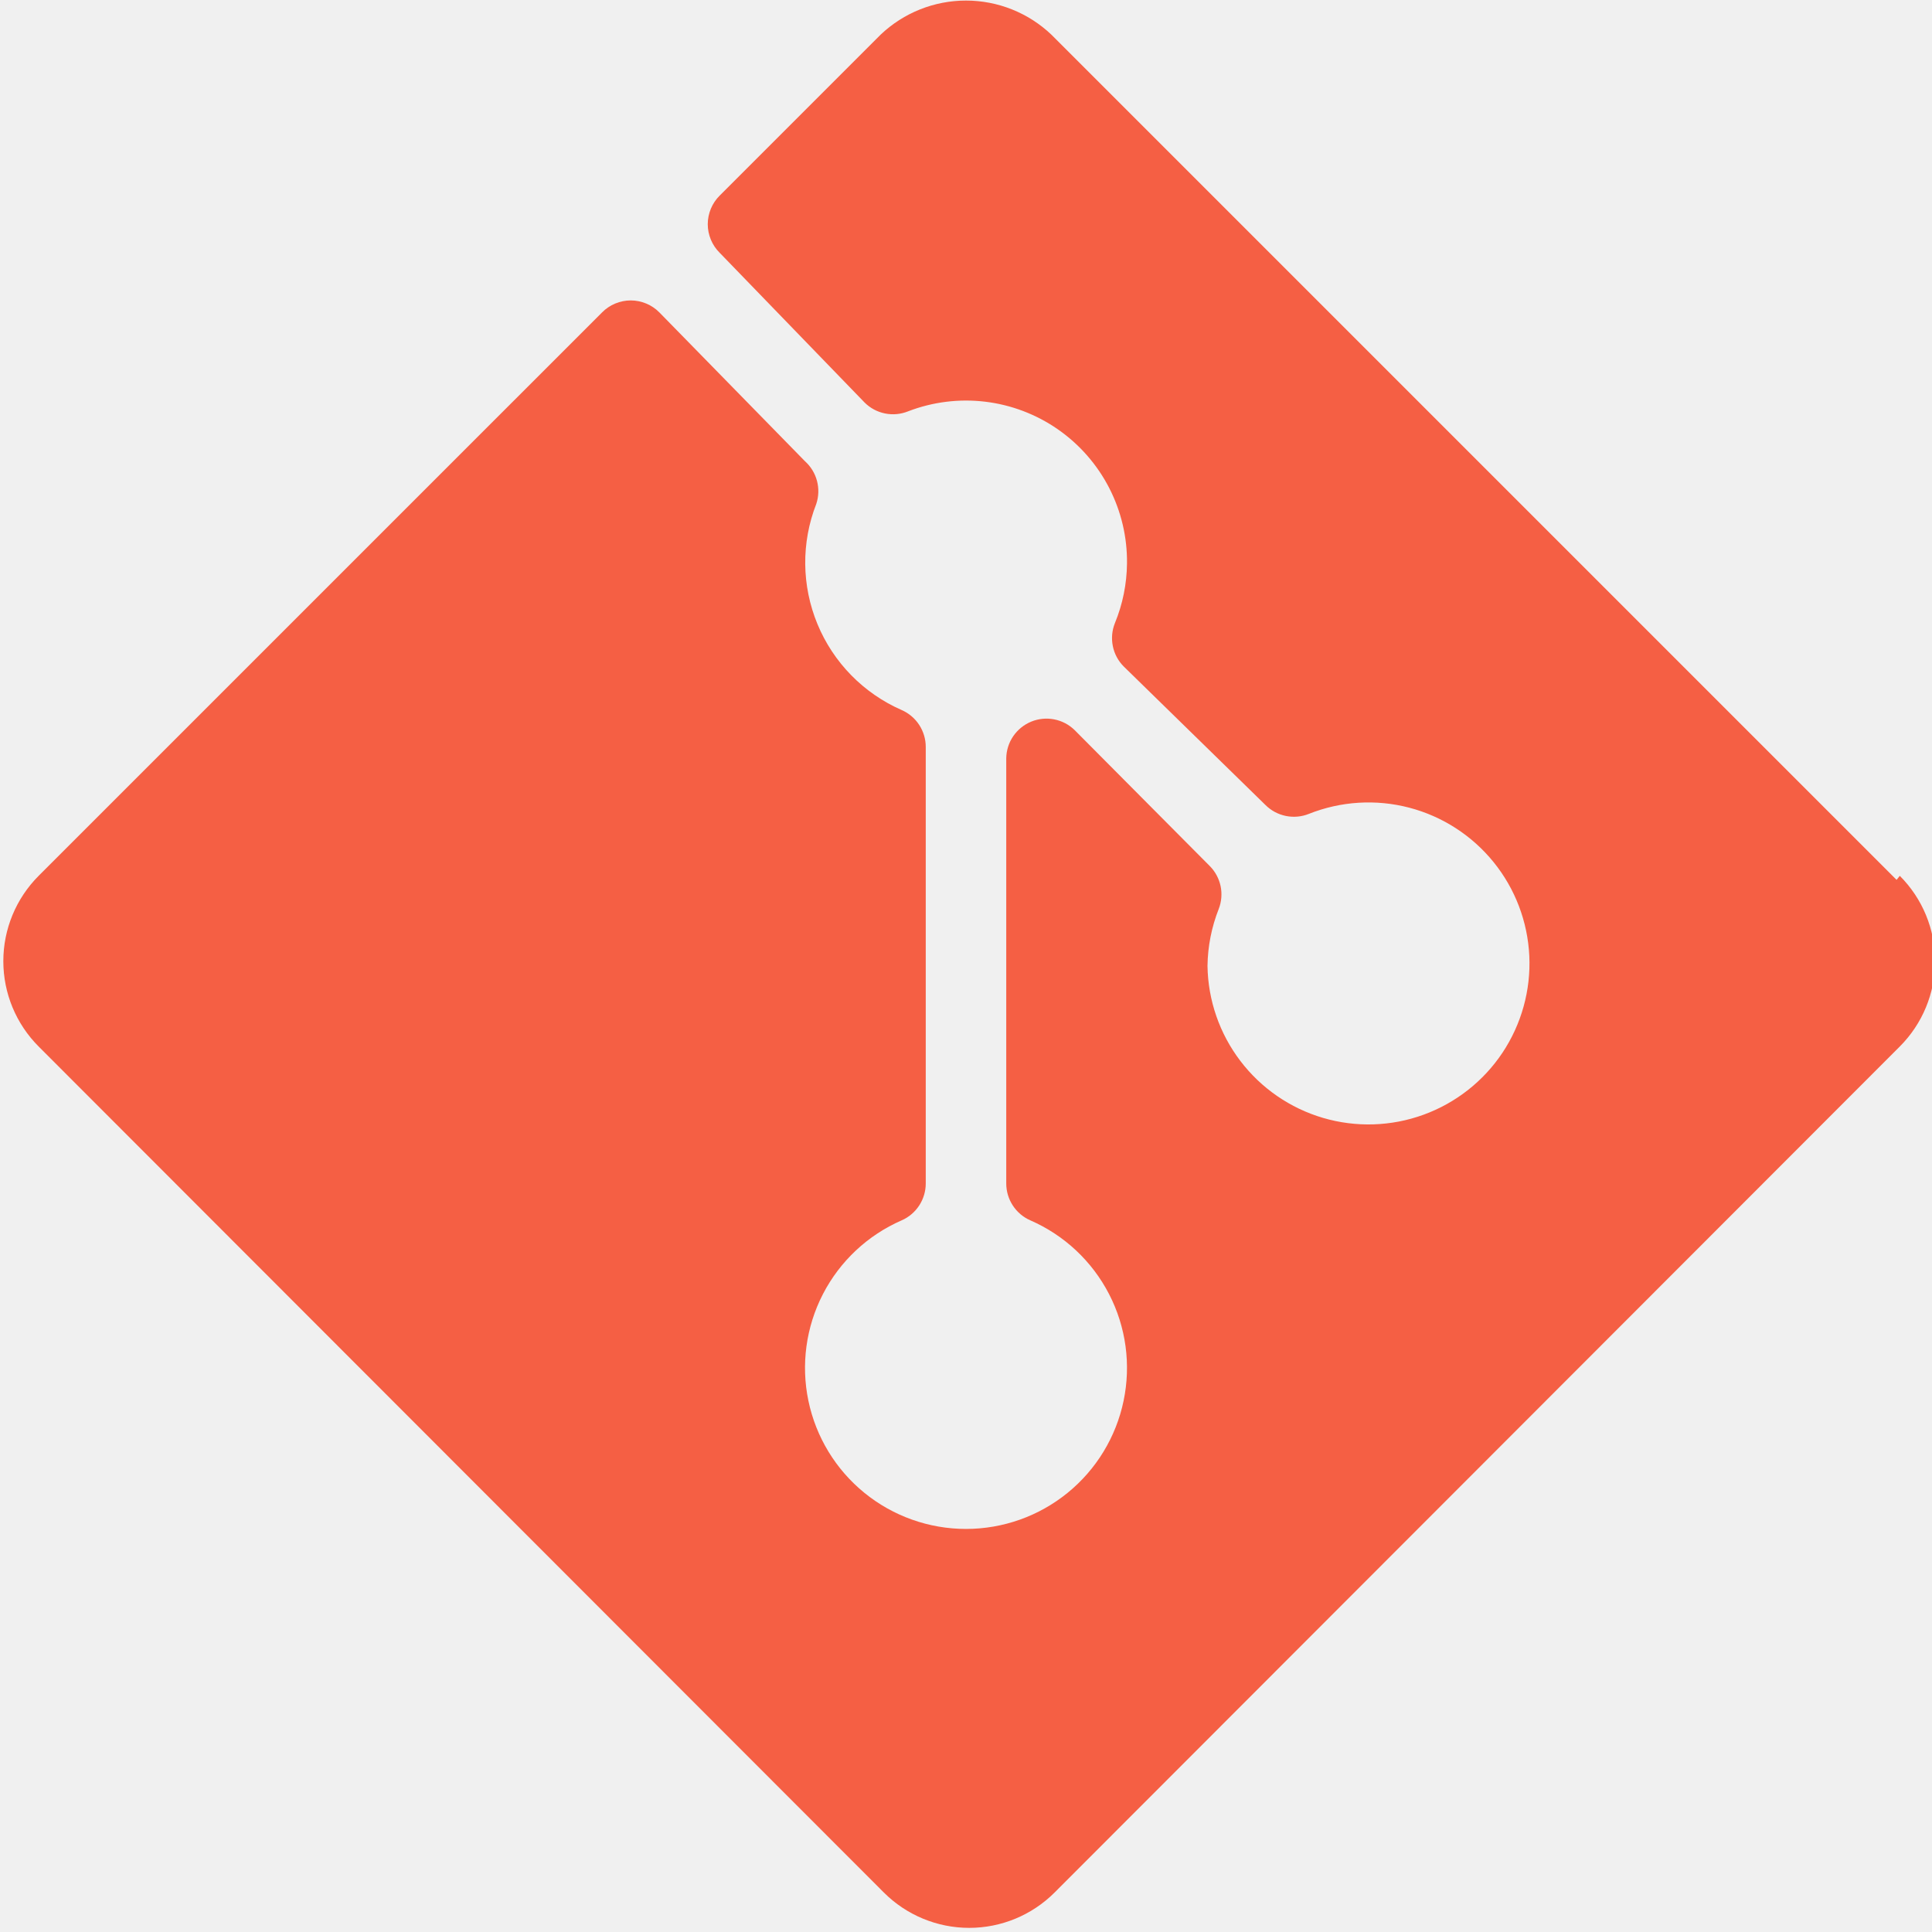
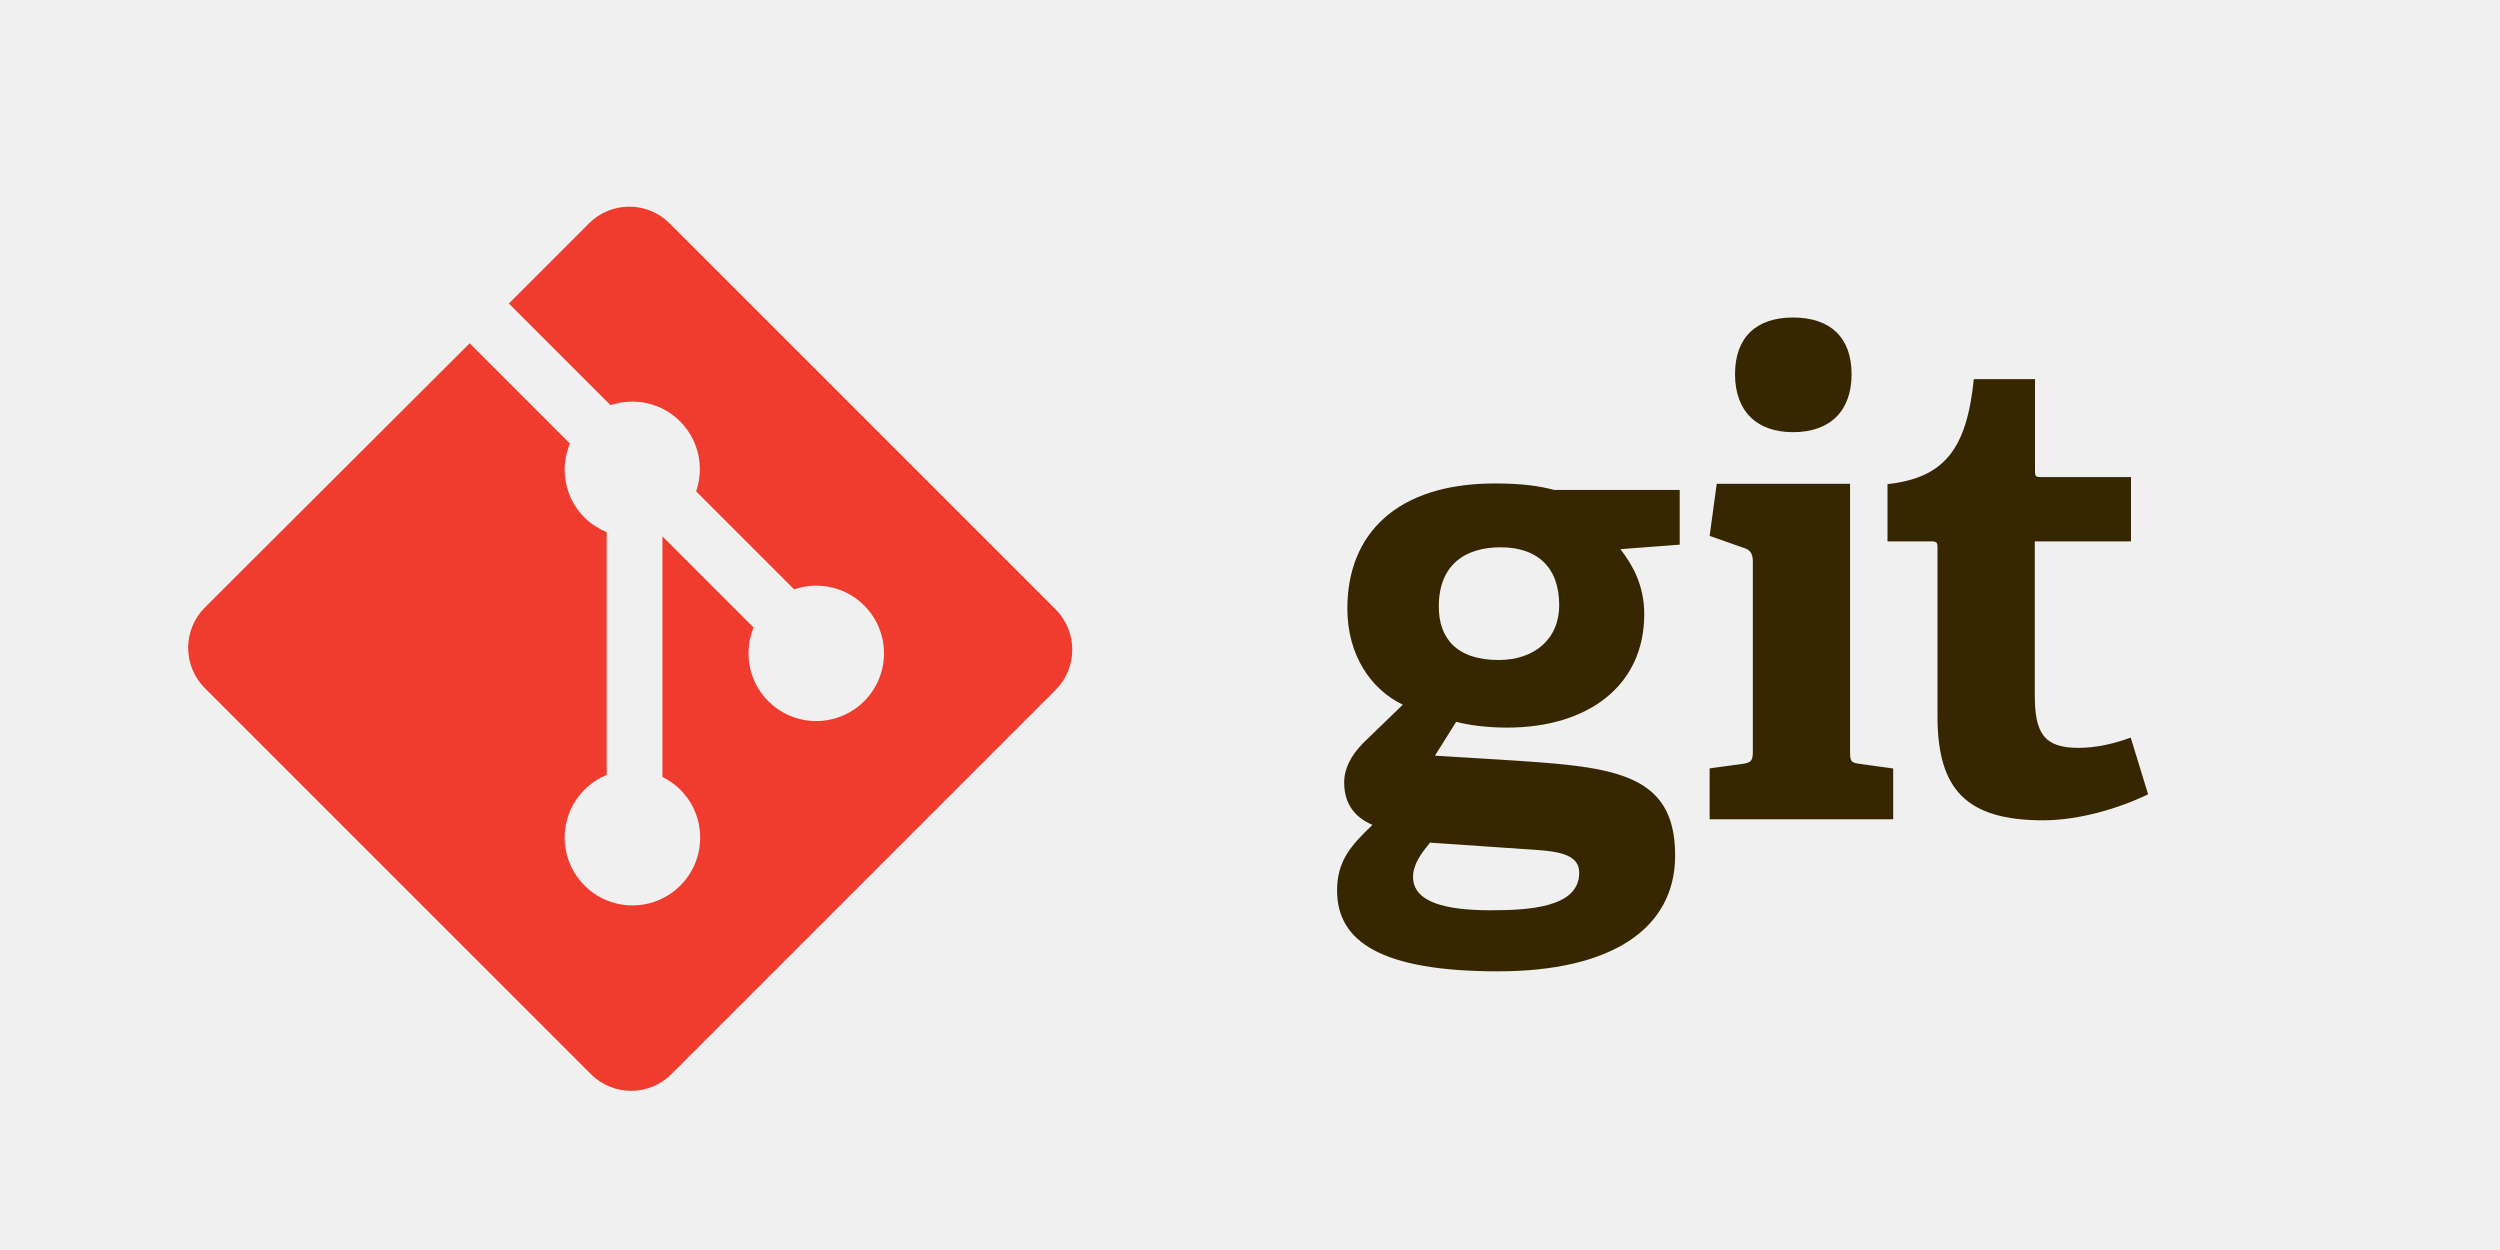
- <svg xmlns="http://www.w3.org/2000/svg" width="72" height="72" viewBox="0 0 72 72" fill="none">
-   <g clip-path="url(#clip0)">
-     <path d="M70.68 32.79L39.18 1.29C38.322 0.475 37.183 0.021 36 0.021C34.817 0.021 33.678 0.475 32.82 1.29L26.82 7.29C26.679 7.429 26.568 7.595 26.492 7.778C26.416 7.961 26.376 8.157 26.376 8.355C26.376 8.553 26.416 8.749 26.492 8.932C26.568 9.115 26.679 9.281 26.82 9.42L32.22 15C32.428 15.208 32.692 15.35 32.98 15.408C33.268 15.467 33.567 15.44 33.84 15.33C34.755 14.977 35.742 14.854 36.715 14.97C37.689 15.087 38.619 15.441 39.424 16C40.229 16.56 40.885 17.308 41.334 18.18C41.783 19.051 42.012 20.02 42 21C41.992 21.762 41.84 22.515 41.55 23.22C41.44 23.493 41.413 23.792 41.472 24.08C41.53 24.368 41.672 24.632 41.88 24.84L47.16 30C47.368 30.208 47.632 30.35 47.92 30.408C48.208 30.467 48.507 30.44 48.78 30.33C49.969 29.857 51.278 29.776 52.516 30.099C53.754 30.423 54.856 31.134 55.661 32.128C56.467 33.122 56.933 34.348 56.993 35.626C57.052 36.904 56.701 38.168 55.992 39.233C55.282 40.297 54.25 41.107 53.047 41.544C51.845 41.981 50.534 42.022 49.306 41.661C48.079 41.3 46.999 40.556 46.224 39.537C45.449 38.519 45.02 37.279 45 36C45.009 35.27 45.152 34.549 45.42 33.87C45.523 33.601 45.547 33.308 45.489 33.026C45.43 32.745 45.292 32.485 45.09 32.28L40.05 27.21C39.84 27.004 39.575 26.865 39.287 26.809C38.999 26.753 38.7 26.782 38.429 26.894C38.157 27.006 37.925 27.195 37.759 27.438C37.594 27.68 37.504 27.966 37.5 28.26V44.1C37.499 44.393 37.584 44.679 37.744 44.925C37.904 45.17 38.132 45.363 38.4 45.48C39.663 46.031 40.698 47.001 41.331 48.226C41.964 49.45 42.155 50.856 41.873 52.205C41.592 53.554 40.854 54.766 39.785 55.635C38.715 56.505 37.378 56.979 36 56.979C34.622 56.979 33.285 56.505 32.215 55.635C31.146 54.766 30.408 53.554 30.127 52.205C29.845 50.856 30.037 49.45 30.669 48.226C31.302 47.001 32.337 46.031 33.6 45.48C33.868 45.363 34.096 45.17 34.256 44.925C34.416 44.679 34.501 44.393 34.5 44.1V27.84C34.501 27.547 34.416 27.261 34.256 27.015C34.096 26.77 33.868 26.577 33.6 26.46C32.181 25.838 31.057 24.691 30.465 23.26C29.872 21.828 29.856 20.223 30.42 18.78C30.512 18.503 30.522 18.205 30.447 17.922C30.373 17.64 30.217 17.385 30 17.19L24.57 11.64C24.431 11.499 24.265 11.388 24.082 11.312C23.899 11.236 23.703 11.196 23.505 11.196C23.307 11.196 23.111 11.236 22.928 11.312C22.745 11.388 22.579 11.499 22.44 11.64L1.44 32.64C0.597 33.484 0.124 34.627 0.124 35.82C0.124 37.013 0.597 38.156 1.44 39L32.94 70.53C33.784 71.373 34.928 71.846 36.12 71.846C37.312 71.846 38.456 71.373 39.3 70.53L70.8 39C71.643 38.156 72.116 37.013 72.116 35.82C72.116 34.627 71.643 33.484 70.8 32.64L70.68 32.79Z" fill="#F55F44" />
-   </g>
-   <defs>
-     <clipPath id="clip0">
-       <rect width="72" height="72" fill="white" />
-     </clipPath>
-   </defs>
+ <svg xmlns="http://www.w3.org/2000/svg" width="120" height="60">
+   <path d="M72.03 26.27c-1.7 0-2.968.835-2.968 2.845 0 1.5.835 2.565 2.875 2.565 1.73 0 2.905-1.02 2.905-2.628 0-1.825-1.05-2.782-2.812-2.782zm-3.4 14.19c-.403.494-.804 1.02-.804 1.625 0 1.235 1.575 1.608 3.74 1.608 1.793 0 4.235-.125 4.235-1.793 0-.99-1.175-1.052-2.66-1.145l-4.5-.308zm9.15-14.098c.555.713 1.144 1.7 1.144 3.123 0 3.43-2.7 5.44-6.584 5.44-1 0-1.875-.125-2.443-.278l-1.02 1.625 3.03.185c5.35.34 8.5.496 8.5 4.605 0 3.556-3.12 5.562-8.5 5.562-5.595 0-7.727-1.422-7.727-3.875 0-1.39.62-2.133 1.7-3.154-1.02-.43-1.36-1.204-1.36-2.038 0-.68.34-1.3.897-1.875l1.916-1.855c-1.515-.74-2.66-2.35-2.66-4.625 0-3.555 2.35-5.996 7.08-5.996 1.33 0 2.134.123 2.845.31h6.028v2.627l-2.845.216m8.282-5.615c-1.75 0-2.782-1.02-2.782-2.784s1.02-2.72 2.782-2.72c1.793 0 2.813.96 2.813 2.72s-1.02 2.784-2.812 2.784zm-4 18.578v-2.44l1.578-.216c.432-.062.495-.155.495-.62V26.96c0-.34-.093-.556-.403-.65l-1.67-.587.34-2.502h6.4v12.83c0 .495.03.556.495.62l1.575.216v2.438H82.06m21.05-1.2c-1.33.65-3.278 1.25-5.04 1.25-3.68 0-5.07-1.482-5.07-4.977v-8.1c0-.185 0-.31-.25-.31H90.6v-2.75c2.72-.3 3.803-1.67 4.143-5.04h2.937v4.39c0 .215 0 .31.248.31h4.36v3.09H97.67v7.375c0 1.825.434 2.535 2.1 2.535.866 0 1.75-.216 2.504-.494l.835 2.72" fill="#362701" />
+   <path d="M50.67 29.25L32.138 10.72c-1.066-1.067-2.797-1.067-3.865 0l-3.847 3.848 4.88 4.88c1.135-.383 2.435-.125 3.337.777a3.25 3.25 0 0 1 .771 3.36l4.704 4.704c1.125-.392 2.45-.137 3.36.77a3.25 3.25 0 0 1-1.459 5.441 3.25 3.25 0 0 1-3.141-.842c-.955-.956-1.19-2.36-.707-3.537l-4.375-4.375v11.545c.3.154.602.357.86.615 1.27 1.27 1.27 3.328 0 4.6a3.25 3.25 0 0 1-4.599 0c-1.27-1.273-1.27-3.33 0-4.6a3.27 3.27 0 0 1 1.065-.71V25.546c-.375-.16-.75-.394-1.065-.7a3.25 3.25 0 0 1-.7-3.555l-4.812-4.813L9.83 29.163a2.74 2.74 0 0 0 0 3.866l18.533 18.53c1.066 1.067 2.797 1.067 3.865 0L50.67 33.116a2.74 2.74 0 0 0 0-3.866" fill="#f03c2e" />
</svg>
